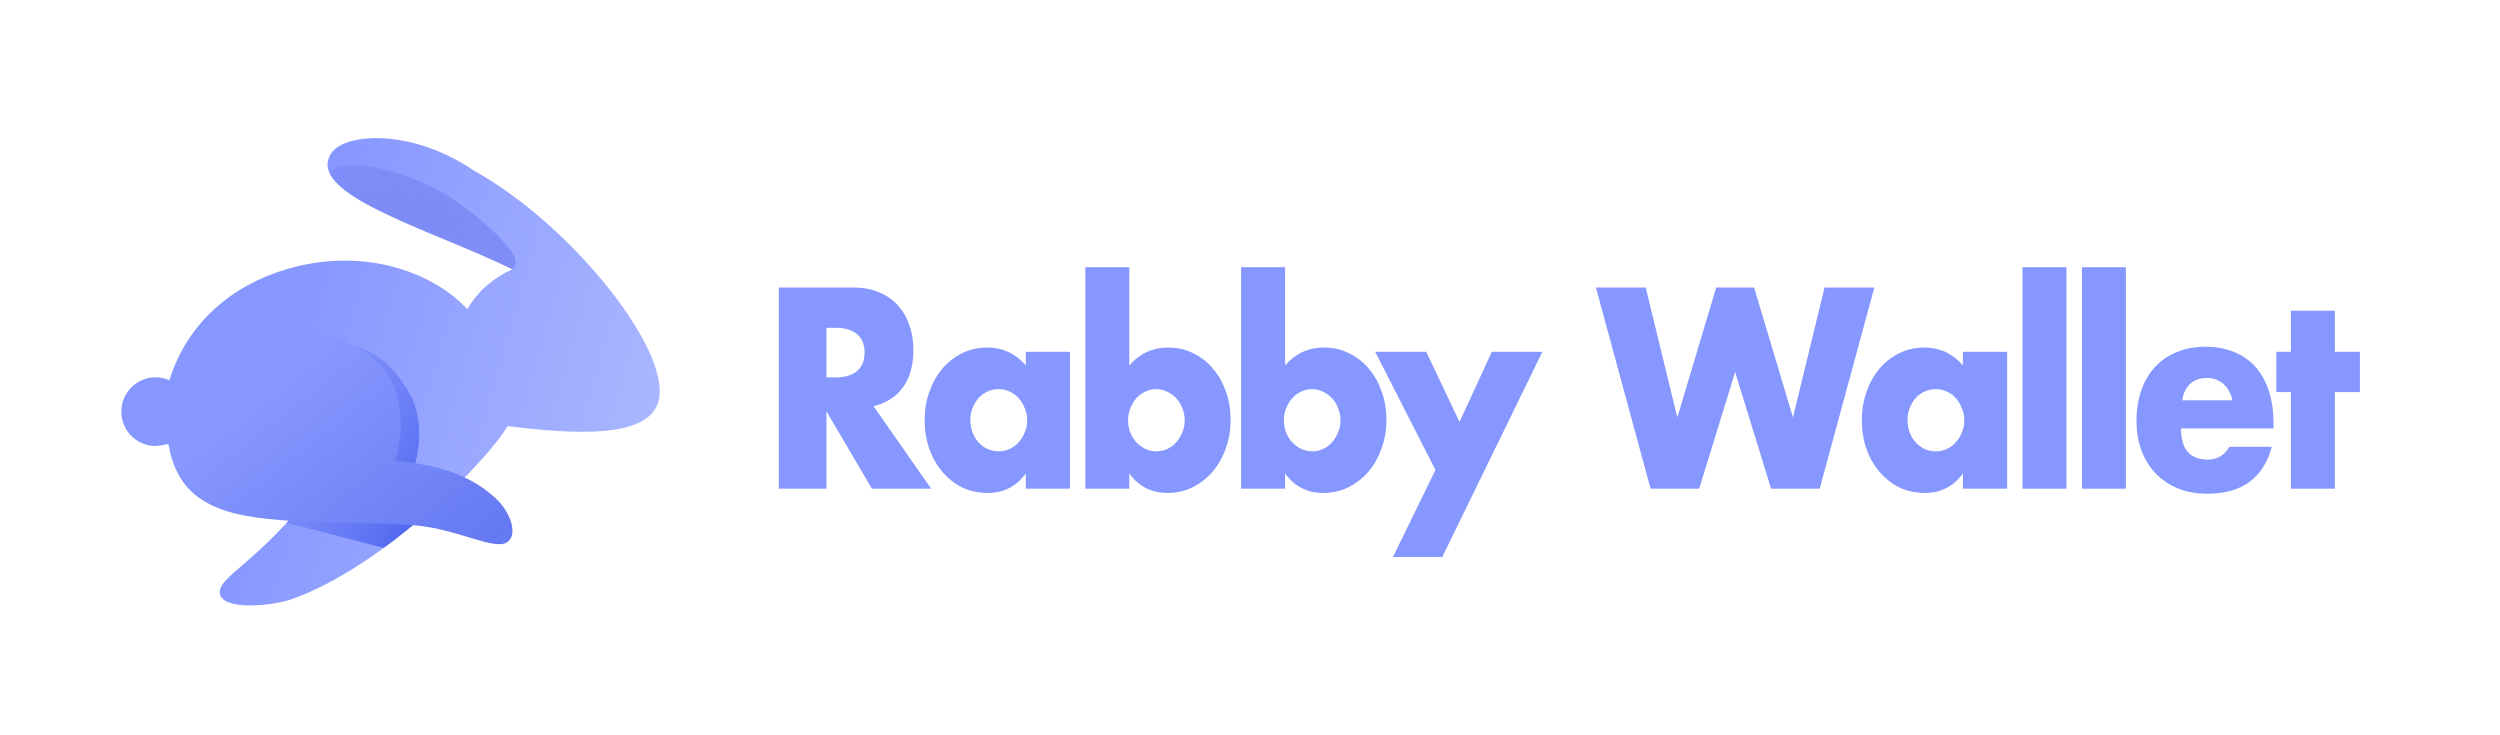
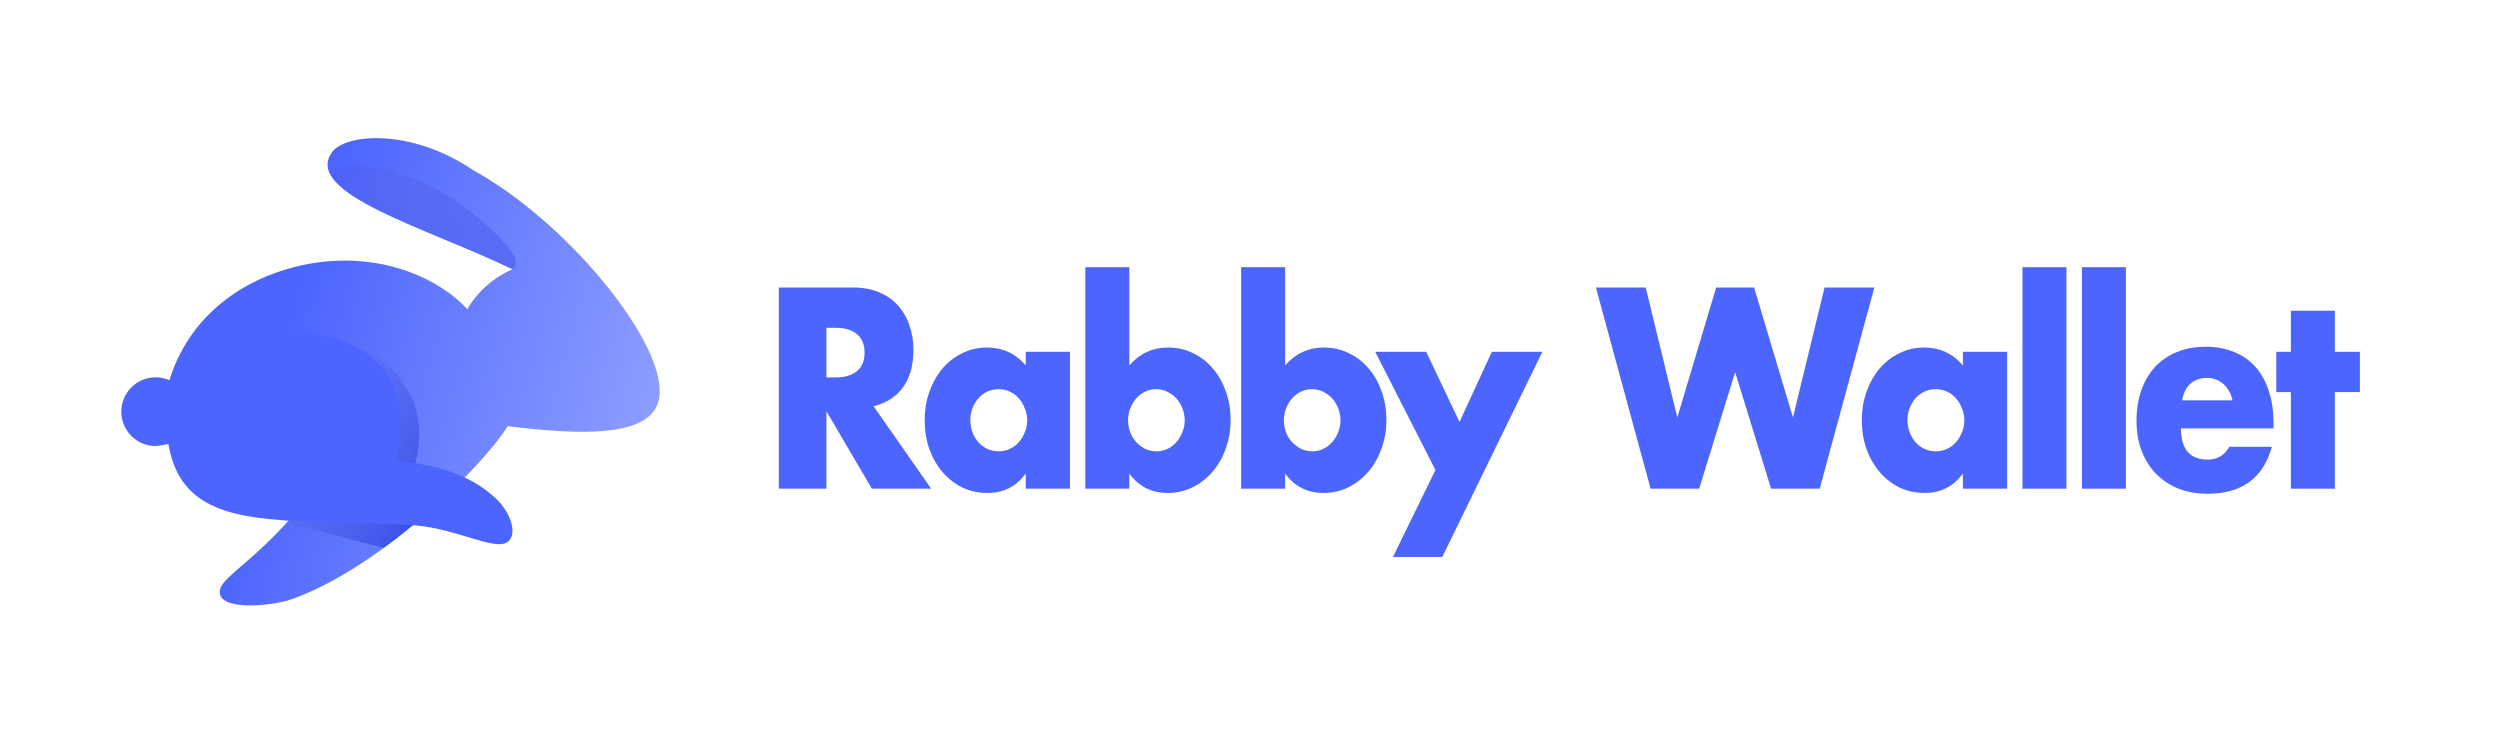
<svg xmlns="http://www.w3.org/2000/svg" width="160" height="47" viewBox="0 0 160 47" fill="none">
  <path d="M42.048 25.953C43.401 22.919 36.71 14.443 30.318 10.912C26.289 8.176 22.09 8.552 21.24 9.753C19.374 12.389 27.419 14.623 32.8 17.229C31.643 17.733 30.553 18.638 29.912 19.795C27.906 17.597 23.503 15.705 18.337 17.229C14.856 18.256 11.963 20.678 10.844 24.335C10.572 24.214 10.272 24.147 9.955 24.147C8.745 24.147 7.764 25.131 7.764 26.346C7.764 27.56 8.745 28.545 9.955 28.545C10.18 28.545 10.881 28.394 10.881 28.394L22.09 28.475C17.607 35.611 14.065 36.654 14.065 37.89C14.065 39.126 17.454 38.791 18.727 38.33C24.82 36.125 31.364 29.25 32.487 27.271C37.203 27.861 41.166 27.931 42.048 25.953Z" fill="url(#paint0_linear_26101_5370)" />
  <path fill-rule="evenodd" clip-rule="evenodd" d="M32.8 17.23C32.8 17.23 32.8 17.23 32.801 17.23C33.05 17.131 33.01 16.762 32.941 16.472C32.784 15.805 30.068 13.114 27.518 11.908C24.043 10.266 21.483 10.351 21.105 11.108C21.813 12.563 25.095 13.93 28.523 15.358C29.985 15.967 31.474 16.587 32.8 17.229C32.8 17.23 32.8 17.23 32.8 17.23Z" fill="url(#paint1_linear_26101_5370)" />
  <path fill-rule="evenodd" clip-rule="evenodd" d="M28.387 31.881C27.685 31.612 26.891 31.365 25.988 31.14C26.95 29.412 27.152 26.855 26.244 25.237C24.968 22.968 23.367 21.76 19.646 21.76C17.6 21.76 12.09 22.451 11.992 27.066C11.982 27.55 11.992 27.994 12.027 28.402L22.088 28.476C20.732 30.635 19.461 32.236 18.349 33.454C19.684 33.797 20.786 34.085 21.798 34.35C22.758 34.601 23.637 34.831 24.556 35.066C25.944 34.052 27.248 32.946 28.387 31.881Z" fill="url(#paint2_linear_26101_5370)" />
  <path d="M10.71 27.928C11.121 31.433 13.107 32.807 17.165 33.214C21.222 33.621 23.55 33.348 26.648 33.631C29.236 33.867 31.547 35.19 32.404 34.733C33.176 34.321 32.744 32.834 31.712 31.881C30.374 30.644 28.522 29.784 25.263 29.479C25.913 27.695 25.73 25.194 24.722 23.832C23.264 21.864 20.572 20.975 17.165 21.364C13.605 21.77 10.194 23.528 10.71 27.928Z" fill="url(#paint3_linear_26101_5370)" />
-   <path d="M52.892 24.155H53.467C54.068 24.155 54.53 24.018 54.851 23.745C55.173 23.472 55.333 23.079 55.333 22.567C55.333 22.054 55.173 21.662 54.851 21.388C54.53 21.115 54.068 20.978 53.467 20.978H52.892V24.155ZM59.594 31.276H55.8L52.892 26.323V31.276H49.844V18.4H54.587C55.24 18.4 55.81 18.508 56.297 18.724C56.785 18.929 57.184 19.214 57.495 19.578C57.816 19.942 58.055 20.364 58.21 20.842C58.376 21.32 58.459 21.832 58.459 22.379C58.459 23.358 58.241 24.155 57.806 24.769C57.381 25.373 56.748 25.783 55.909 25.999L59.594 31.276Z" fill="#8697FF" />
-   <path d="M62.102 26.87C62.102 27.154 62.149 27.422 62.242 27.672C62.335 27.912 62.46 28.122 62.615 28.304C62.781 28.486 62.973 28.629 63.191 28.731C63.419 28.834 63.662 28.885 63.922 28.885C64.17 28.885 64.404 28.834 64.621 28.731C64.849 28.629 65.041 28.486 65.197 28.304C65.363 28.122 65.492 27.912 65.585 27.672C65.689 27.433 65.741 27.177 65.741 26.904C65.741 26.631 65.689 26.375 65.585 26.136C65.492 25.885 65.363 25.669 65.197 25.487C65.041 25.305 64.849 25.162 64.621 25.06C64.404 24.957 64.17 24.906 63.922 24.906C63.662 24.906 63.419 24.957 63.191 25.06C62.973 25.162 62.781 25.305 62.615 25.487C62.46 25.669 62.335 25.879 62.242 26.118C62.149 26.346 62.102 26.597 62.102 26.87ZM65.648 22.515H68.478V31.276H65.648V30.302C65.046 31.133 64.233 31.549 63.206 31.549C62.626 31.549 62.092 31.435 61.604 31.207C61.117 30.968 60.692 30.638 60.329 30.217C59.966 29.796 59.681 29.3 59.474 28.731C59.277 28.162 59.178 27.541 59.178 26.87C59.178 26.244 59.277 25.652 59.474 25.094C59.671 24.525 59.946 24.029 60.298 23.608C60.651 23.187 61.071 22.857 61.558 22.618C62.045 22.367 62.584 22.242 63.175 22.242C64.17 22.242 64.995 22.623 65.648 23.386V22.515Z" fill="#8697FF" />
-   <path d="M75.821 26.921C75.821 26.648 75.774 26.392 75.681 26.153C75.588 25.902 75.458 25.686 75.292 25.504C75.126 25.322 74.934 25.179 74.717 25.077C74.499 24.963 74.26 24.906 74.001 24.906C73.752 24.906 73.519 24.957 73.302 25.06C73.084 25.162 72.892 25.305 72.726 25.487C72.571 25.669 72.441 25.885 72.337 26.136C72.244 26.375 72.197 26.631 72.197 26.904C72.197 27.177 72.244 27.433 72.337 27.672C72.431 27.912 72.56 28.122 72.726 28.304C72.892 28.475 73.084 28.617 73.302 28.731C73.529 28.834 73.768 28.885 74.017 28.885C74.266 28.885 74.499 28.834 74.717 28.731C74.934 28.629 75.121 28.486 75.276 28.304C75.442 28.122 75.572 27.912 75.665 27.672C75.769 27.433 75.821 27.183 75.821 26.921ZM72.275 17.102V23.386C72.939 22.623 73.768 22.242 74.763 22.242C75.354 22.242 75.893 22.367 76.381 22.618C76.878 22.857 77.298 23.187 77.64 23.608C77.993 24.018 78.267 24.508 78.464 25.077C78.661 25.635 78.76 26.232 78.76 26.87C78.76 27.519 78.656 28.128 78.449 28.697C78.252 29.266 77.972 29.761 77.609 30.183C77.246 30.604 76.816 30.94 76.318 31.19C75.831 31.429 75.302 31.549 74.732 31.549C73.695 31.549 72.876 31.133 72.275 30.302V31.276H69.46V17.102H72.275Z" fill="#8697FF" />
-   <path d="M85.792 26.921C85.792 26.648 85.745 26.392 85.652 26.153C85.558 25.902 85.429 25.686 85.263 25.504C85.097 25.322 84.905 25.179 84.688 25.077C84.47 24.963 84.231 24.906 83.972 24.906C83.723 24.906 83.49 24.957 83.272 25.06C83.055 25.162 82.863 25.305 82.697 25.487C82.541 25.669 82.412 25.885 82.308 26.136C82.215 26.375 82.168 26.631 82.168 26.904C82.168 27.177 82.215 27.433 82.308 27.672C82.401 27.912 82.531 28.122 82.697 28.304C82.863 28.475 83.055 28.617 83.272 28.731C83.5 28.834 83.739 28.885 83.988 28.885C84.237 28.885 84.47 28.834 84.688 28.731C84.905 28.629 85.092 28.486 85.247 28.304C85.413 28.122 85.543 27.912 85.636 27.672C85.74 27.433 85.792 27.183 85.792 26.921ZM82.246 17.102V23.386C82.909 22.623 83.739 22.242 84.734 22.242C85.325 22.242 85.864 22.367 86.351 22.618C86.849 22.857 87.269 23.187 87.611 23.608C87.963 24.018 88.238 24.508 88.435 25.077C88.632 25.635 88.731 26.232 88.731 26.87C88.731 27.519 88.627 28.128 88.42 28.697C88.223 29.266 87.943 29.761 87.58 30.183C87.217 30.604 86.787 30.94 86.289 31.19C85.802 31.429 85.273 31.549 84.703 31.549C83.666 31.549 82.847 31.133 82.246 30.302V31.276H79.431V17.102H82.246Z" fill="#8697FF" />
-   <path d="M91.869 30.08L88.013 22.515H91.278L93.409 27.006L95.477 22.515H98.712L92.305 35.647H89.148L91.869 30.08Z" fill="#8697FF" />
-   <path d="M105.326 18.4L107.348 26.716L109.836 18.4H112.262L114.75 26.716L116.771 18.4H119.959L116.46 31.276H113.35L111.049 23.813L108.747 31.276H105.637L102.138 18.4H105.326Z" fill="#8697FF" />
-   <path d="M122.079 26.87C122.079 27.154 122.126 27.422 122.219 27.672C122.312 27.912 122.437 28.122 122.592 28.304C122.758 28.486 122.95 28.629 123.168 28.731C123.396 28.834 123.639 28.885 123.899 28.885C124.147 28.885 124.381 28.834 124.598 28.731C124.826 28.629 125.018 28.486 125.174 28.304C125.34 28.122 125.469 27.912 125.563 27.672C125.666 27.433 125.718 27.177 125.718 26.904C125.718 26.631 125.666 26.375 125.563 26.136C125.469 25.885 125.34 25.669 125.174 25.487C125.018 25.305 124.826 25.162 124.598 25.06C124.381 24.957 124.147 24.906 123.899 24.906C123.639 24.906 123.396 24.957 123.168 25.06C122.95 25.162 122.758 25.305 122.592 25.487C122.437 25.669 122.312 25.879 122.219 26.118C122.126 26.346 122.079 26.597 122.079 26.87ZM125.625 22.515H128.455V31.276H125.625V30.302C125.023 31.133 124.21 31.549 123.183 31.549C122.603 31.549 122.069 31.435 121.581 31.207C121.094 30.968 120.669 30.638 120.306 30.217C119.943 29.796 119.658 29.3 119.451 28.731C119.254 28.162 119.156 27.541 119.156 26.87C119.156 26.244 119.254 25.652 119.451 25.094C119.648 24.525 119.923 24.029 120.275 23.608C120.628 23.187 121.048 22.857 121.535 22.618C122.022 22.367 122.561 22.242 123.152 22.242C124.147 22.242 124.972 22.623 125.625 23.386V22.515Z" fill="#8697FF" />
-   <path d="M132.252 17.102V31.276H129.437V17.102H132.252Z" fill="#8697FF" />
-   <path d="M136.057 17.102V31.276H133.243V17.102H136.057Z" fill="#8697FF" />
-   <path d="M142.879 25.623C142.786 25.191 142.594 24.843 142.304 24.582C142.014 24.32 141.661 24.189 141.246 24.189C140.811 24.189 140.453 24.314 140.173 24.564C139.904 24.815 139.733 25.168 139.66 25.623H142.879ZM139.582 27.416C139.582 28.748 140.153 29.414 141.293 29.414C141.905 29.414 142.366 29.141 142.677 28.595H145.399C144.849 30.598 143.475 31.6 141.278 31.6C140.604 31.6 139.987 31.492 139.427 31.276C138.867 31.048 138.385 30.729 137.981 30.319C137.587 29.909 137.281 29.42 137.063 28.851C136.846 28.282 136.737 27.644 136.737 26.938C136.737 26.209 136.84 25.555 137.048 24.974C137.255 24.382 137.55 23.881 137.934 23.472C138.318 23.062 138.779 22.749 139.318 22.532C139.868 22.305 140.484 22.191 141.169 22.191C141.843 22.191 142.449 22.305 142.988 22.532C143.527 22.749 143.983 23.067 144.357 23.489C144.73 23.91 145.015 24.428 145.212 25.043C145.409 25.646 145.507 26.329 145.507 27.092V27.416H139.582Z" fill="#8697FF" />
-   <path d="M149.431 25.094V31.276H146.616V25.094H145.683V22.515H146.616V19.886H149.431V22.515H151.033V25.094H149.431Z" fill="#8697FF" />
+   <path d="M52.892 24.155H53.467C54.068 24.155 54.53 24.018 54.851 23.745C55.173 23.472 55.333 23.079 55.333 22.567C55.333 22.054 55.173 21.662 54.851 21.388C54.53 21.115 54.068 20.978 53.467 20.978H52.892V24.155ZM59.594 31.276H55.8L52.892 26.323V31.276H49.844V18.4H54.587C55.24 18.4 55.81 18.508 56.297 18.724C56.785 18.929 57.184 19.214 57.495 19.578C57.816 19.942 58.055 20.364 58.21 20.842C58.376 21.32 58.459 21.832 58.459 22.379C58.459 23.358 58.241 24.155 57.806 24.769C57.381 25.373 56.748 25.783 55.909 25.999L59.594 31.276Z" fill="#4C65FF" />
+   <path d="M62.102 26.87C62.102 27.154 62.149 27.422 62.242 27.672C62.335 27.912 62.46 28.122 62.615 28.304C62.781 28.486 62.973 28.629 63.191 28.731C63.419 28.834 63.662 28.885 63.922 28.885C64.17 28.885 64.404 28.834 64.621 28.731C64.849 28.629 65.041 28.486 65.197 28.304C65.363 28.122 65.492 27.912 65.585 27.672C65.689 27.433 65.741 27.177 65.741 26.904C65.741 26.631 65.689 26.375 65.585 26.136C65.492 25.885 65.363 25.669 65.197 25.487C65.041 25.305 64.849 25.162 64.621 25.06C64.404 24.957 64.17 24.906 63.922 24.906C63.662 24.906 63.419 24.957 63.191 25.06C62.973 25.162 62.781 25.305 62.615 25.487C62.46 25.669 62.335 25.879 62.242 26.118C62.149 26.346 62.102 26.597 62.102 26.87ZM65.648 22.515H68.478V31.276H65.648V30.302C65.046 31.133 64.233 31.549 63.206 31.549C62.626 31.549 62.092 31.435 61.604 31.207C61.117 30.968 60.692 30.638 60.329 30.217C59.966 29.796 59.681 29.3 59.474 28.731C59.277 28.162 59.178 27.541 59.178 26.87C59.178 26.244 59.277 25.652 59.474 25.094C59.671 24.525 59.946 24.029 60.298 23.608C60.651 23.187 61.071 22.857 61.558 22.618C62.045 22.367 62.584 22.242 63.175 22.242C64.17 22.242 64.995 22.623 65.648 23.386V22.515Z" fill="#4C65FF" />
+   <path d="M75.821 26.921C75.821 26.648 75.774 26.392 75.681 26.153C75.588 25.902 75.458 25.686 75.292 25.504C75.126 25.322 74.934 25.179 74.717 25.077C74.499 24.963 74.26 24.906 74.001 24.906C73.752 24.906 73.519 24.957 73.302 25.06C73.084 25.162 72.892 25.305 72.726 25.487C72.571 25.669 72.441 25.885 72.337 26.136C72.244 26.375 72.197 26.631 72.197 26.904C72.197 27.177 72.244 27.433 72.337 27.672C72.431 27.912 72.56 28.122 72.726 28.304C72.892 28.475 73.084 28.617 73.302 28.731C73.529 28.834 73.768 28.885 74.017 28.885C74.266 28.885 74.499 28.834 74.717 28.731C74.934 28.629 75.121 28.486 75.276 28.304C75.442 28.122 75.572 27.912 75.665 27.672C75.769 27.433 75.821 27.183 75.821 26.921ZM72.275 17.102V23.386C72.939 22.623 73.768 22.242 74.763 22.242C75.354 22.242 75.893 22.367 76.381 22.618C76.878 22.857 77.298 23.187 77.64 23.608C77.993 24.018 78.267 24.508 78.464 25.077C78.661 25.635 78.76 26.232 78.76 26.87C78.76 27.519 78.656 28.128 78.449 28.697C78.252 29.266 77.972 29.761 77.609 30.183C77.246 30.604 76.816 30.94 76.318 31.19C75.831 31.429 75.302 31.549 74.732 31.549C73.695 31.549 72.876 31.133 72.275 30.302V31.276H69.46V17.102H72.275Z" fill="#4C65FF" />
+   <path d="M85.792 26.921C85.792 26.648 85.745 26.392 85.652 26.153C85.558 25.902 85.429 25.686 85.263 25.504C85.097 25.322 84.905 25.179 84.688 25.077C84.47 24.963 84.231 24.906 83.972 24.906C83.723 24.906 83.49 24.957 83.272 25.06C83.055 25.162 82.863 25.305 82.697 25.487C82.541 25.669 82.412 25.885 82.308 26.136C82.215 26.375 82.168 26.631 82.168 26.904C82.168 27.177 82.215 27.433 82.308 27.672C82.401 27.912 82.531 28.122 82.697 28.304C82.863 28.475 83.055 28.617 83.272 28.731C83.5 28.834 83.739 28.885 83.988 28.885C84.237 28.885 84.47 28.834 84.688 28.731C84.905 28.629 85.092 28.486 85.247 28.304C85.413 28.122 85.543 27.912 85.636 27.672C85.74 27.433 85.792 27.183 85.792 26.921ZM82.246 17.102V23.386C82.909 22.623 83.739 22.242 84.734 22.242C85.325 22.242 85.864 22.367 86.351 22.618C86.849 22.857 87.269 23.187 87.611 23.608C87.963 24.018 88.238 24.508 88.435 25.077C88.632 25.635 88.731 26.232 88.731 26.87C88.731 27.519 88.627 28.128 88.42 28.697C88.223 29.266 87.943 29.761 87.58 30.183C87.217 30.604 86.787 30.94 86.289 31.19C85.802 31.429 85.273 31.549 84.703 31.549C83.666 31.549 82.847 31.133 82.246 30.302V31.276H79.431V17.102H82.246Z" fill="#4C65FF" />
+   <path d="M91.869 30.08L88.013 22.515H91.278L93.409 27.006L95.477 22.515H98.712L92.305 35.647H89.148L91.869 30.08Z" fill="#4C65FF" />
+   <path d="M105.326 18.4L107.348 26.716L109.836 18.4H112.262L114.75 26.716L116.771 18.4H119.959L116.46 31.276H113.35L111.049 23.813L108.747 31.276H105.637L102.138 18.4H105.326Z" fill="#4C65FF" />
+   <path d="M122.079 26.87C122.079 27.154 122.126 27.422 122.219 27.672C122.312 27.912 122.437 28.122 122.592 28.304C122.758 28.486 122.95 28.629 123.168 28.731C123.396 28.834 123.639 28.885 123.899 28.885C124.147 28.885 124.381 28.834 124.598 28.731C124.826 28.629 125.018 28.486 125.174 28.304C125.34 28.122 125.469 27.912 125.563 27.672C125.666 27.433 125.718 27.177 125.718 26.904C125.718 26.631 125.666 26.375 125.563 26.136C125.469 25.885 125.34 25.669 125.174 25.487C125.018 25.305 124.826 25.162 124.598 25.06C124.381 24.957 124.147 24.906 123.899 24.906C123.639 24.906 123.396 24.957 123.168 25.06C122.95 25.162 122.758 25.305 122.592 25.487C122.437 25.669 122.312 25.879 122.219 26.118C122.126 26.346 122.079 26.597 122.079 26.87ZM125.625 22.515H128.455V31.276H125.625V30.302C125.023 31.133 124.21 31.549 123.183 31.549C122.603 31.549 122.069 31.435 121.581 31.207C121.094 30.968 120.669 30.638 120.306 30.217C119.943 29.796 119.658 29.3 119.451 28.731C119.254 28.162 119.156 27.541 119.156 26.87C119.156 26.244 119.254 25.652 119.451 25.094C119.648 24.525 119.923 24.029 120.275 23.608C120.628 23.187 121.048 22.857 121.535 22.618C122.022 22.367 122.561 22.242 123.152 22.242C124.147 22.242 124.972 22.623 125.625 23.386V22.515Z" fill="#4C65FF" />
+   <path d="M132.252 17.102V31.276H129.437V17.102H132.252Z" fill="#4C65FF" />
+   <path d="M136.057 17.102V31.276H133.243V17.102H136.057Z" fill="#4C65FF" />
+   <path d="M142.879 25.623C142.786 25.191 142.594 24.843 142.304 24.582C142.014 24.32 141.661 24.189 141.246 24.189C140.811 24.189 140.453 24.314 140.173 24.564C139.904 24.815 139.733 25.168 139.66 25.623H142.879ZM139.582 27.416C139.582 28.748 140.153 29.414 141.293 29.414C141.905 29.414 142.366 29.141 142.677 28.595H145.399C144.849 30.598 143.475 31.6 141.278 31.6C140.604 31.6 139.987 31.492 139.427 31.276C138.867 31.048 138.385 30.729 137.981 30.319C137.587 29.909 137.281 29.42 137.063 28.851C136.846 28.282 136.737 27.644 136.737 26.938C136.737 26.209 136.84 25.555 137.048 24.974C137.255 24.382 137.55 23.881 137.934 23.472C138.318 23.062 138.779 22.749 139.318 22.532C139.868 22.305 140.484 22.191 141.169 22.191C141.843 22.191 142.449 22.305 142.988 22.532C143.527 22.749 143.983 23.067 144.357 23.489C144.73 23.91 145.015 24.428 145.212 25.043C145.409 25.646 145.507 26.329 145.507 27.092V27.416H139.582Z" fill="#4C65FF" />
+   <path d="M149.431 25.094V31.276H146.616V25.094H145.683V22.515H146.616V19.886H149.431V22.515H151.033V25.094H149.431Z" fill="#4C65FF" />
  <defs>
    <linearGradient id="paint0_linear_26101_5370" x1="17.932" y1="23.266" x2="41.769" y2="30.003" gradientUnits="userSpaceOnUse">
-       <stop stop-color="#8697FF" />
-       <stop offset="1" stop-color="#ABB7FF" />
+       <stop stop-color="#4C65FE" />
+       <stop offset="1" stop-color="#8F9FFF" />
    </linearGradient>
    <linearGradient id="paint1_linear_26101_5370" x1="37.745" y1="22.812" x2="20.497" y2="5.579" gradientUnits="userSpaceOnUse">
-       <stop stop-color="#8697FF" />
+       <stop stop-color="#4C65FE" />
      <stop offset="1" stop-color="#5156D8" stop-opacity="0" />
    </linearGradient>
    <linearGradient id="paint2_linear_26101_5370" x1="28.866" y1="32.484" x2="12.325" y2="23.006" gradientUnits="userSpaceOnUse">
-       <stop stop-color="#465EED" />
+       <stop stop-color="#2D46E2" />
      <stop offset="1" stop-color="#8697FF" stop-opacity="0" />
    </linearGradient>
    <linearGradient id="paint3_linear_26101_5370" x1="19.355" y1="23.088" x2="30.563" y2="37.281" gradientUnits="userSpaceOnUse">
-       <stop stop-color="#8898FF" />
-       <stop offset="0.984" stop-color="#6277F1" />
+       <stop stop-color="#4C65FE" />
+       <stop offset="0.984" stop-color="#4C65FE" />
    </linearGradient>
  </defs>
</svg>
